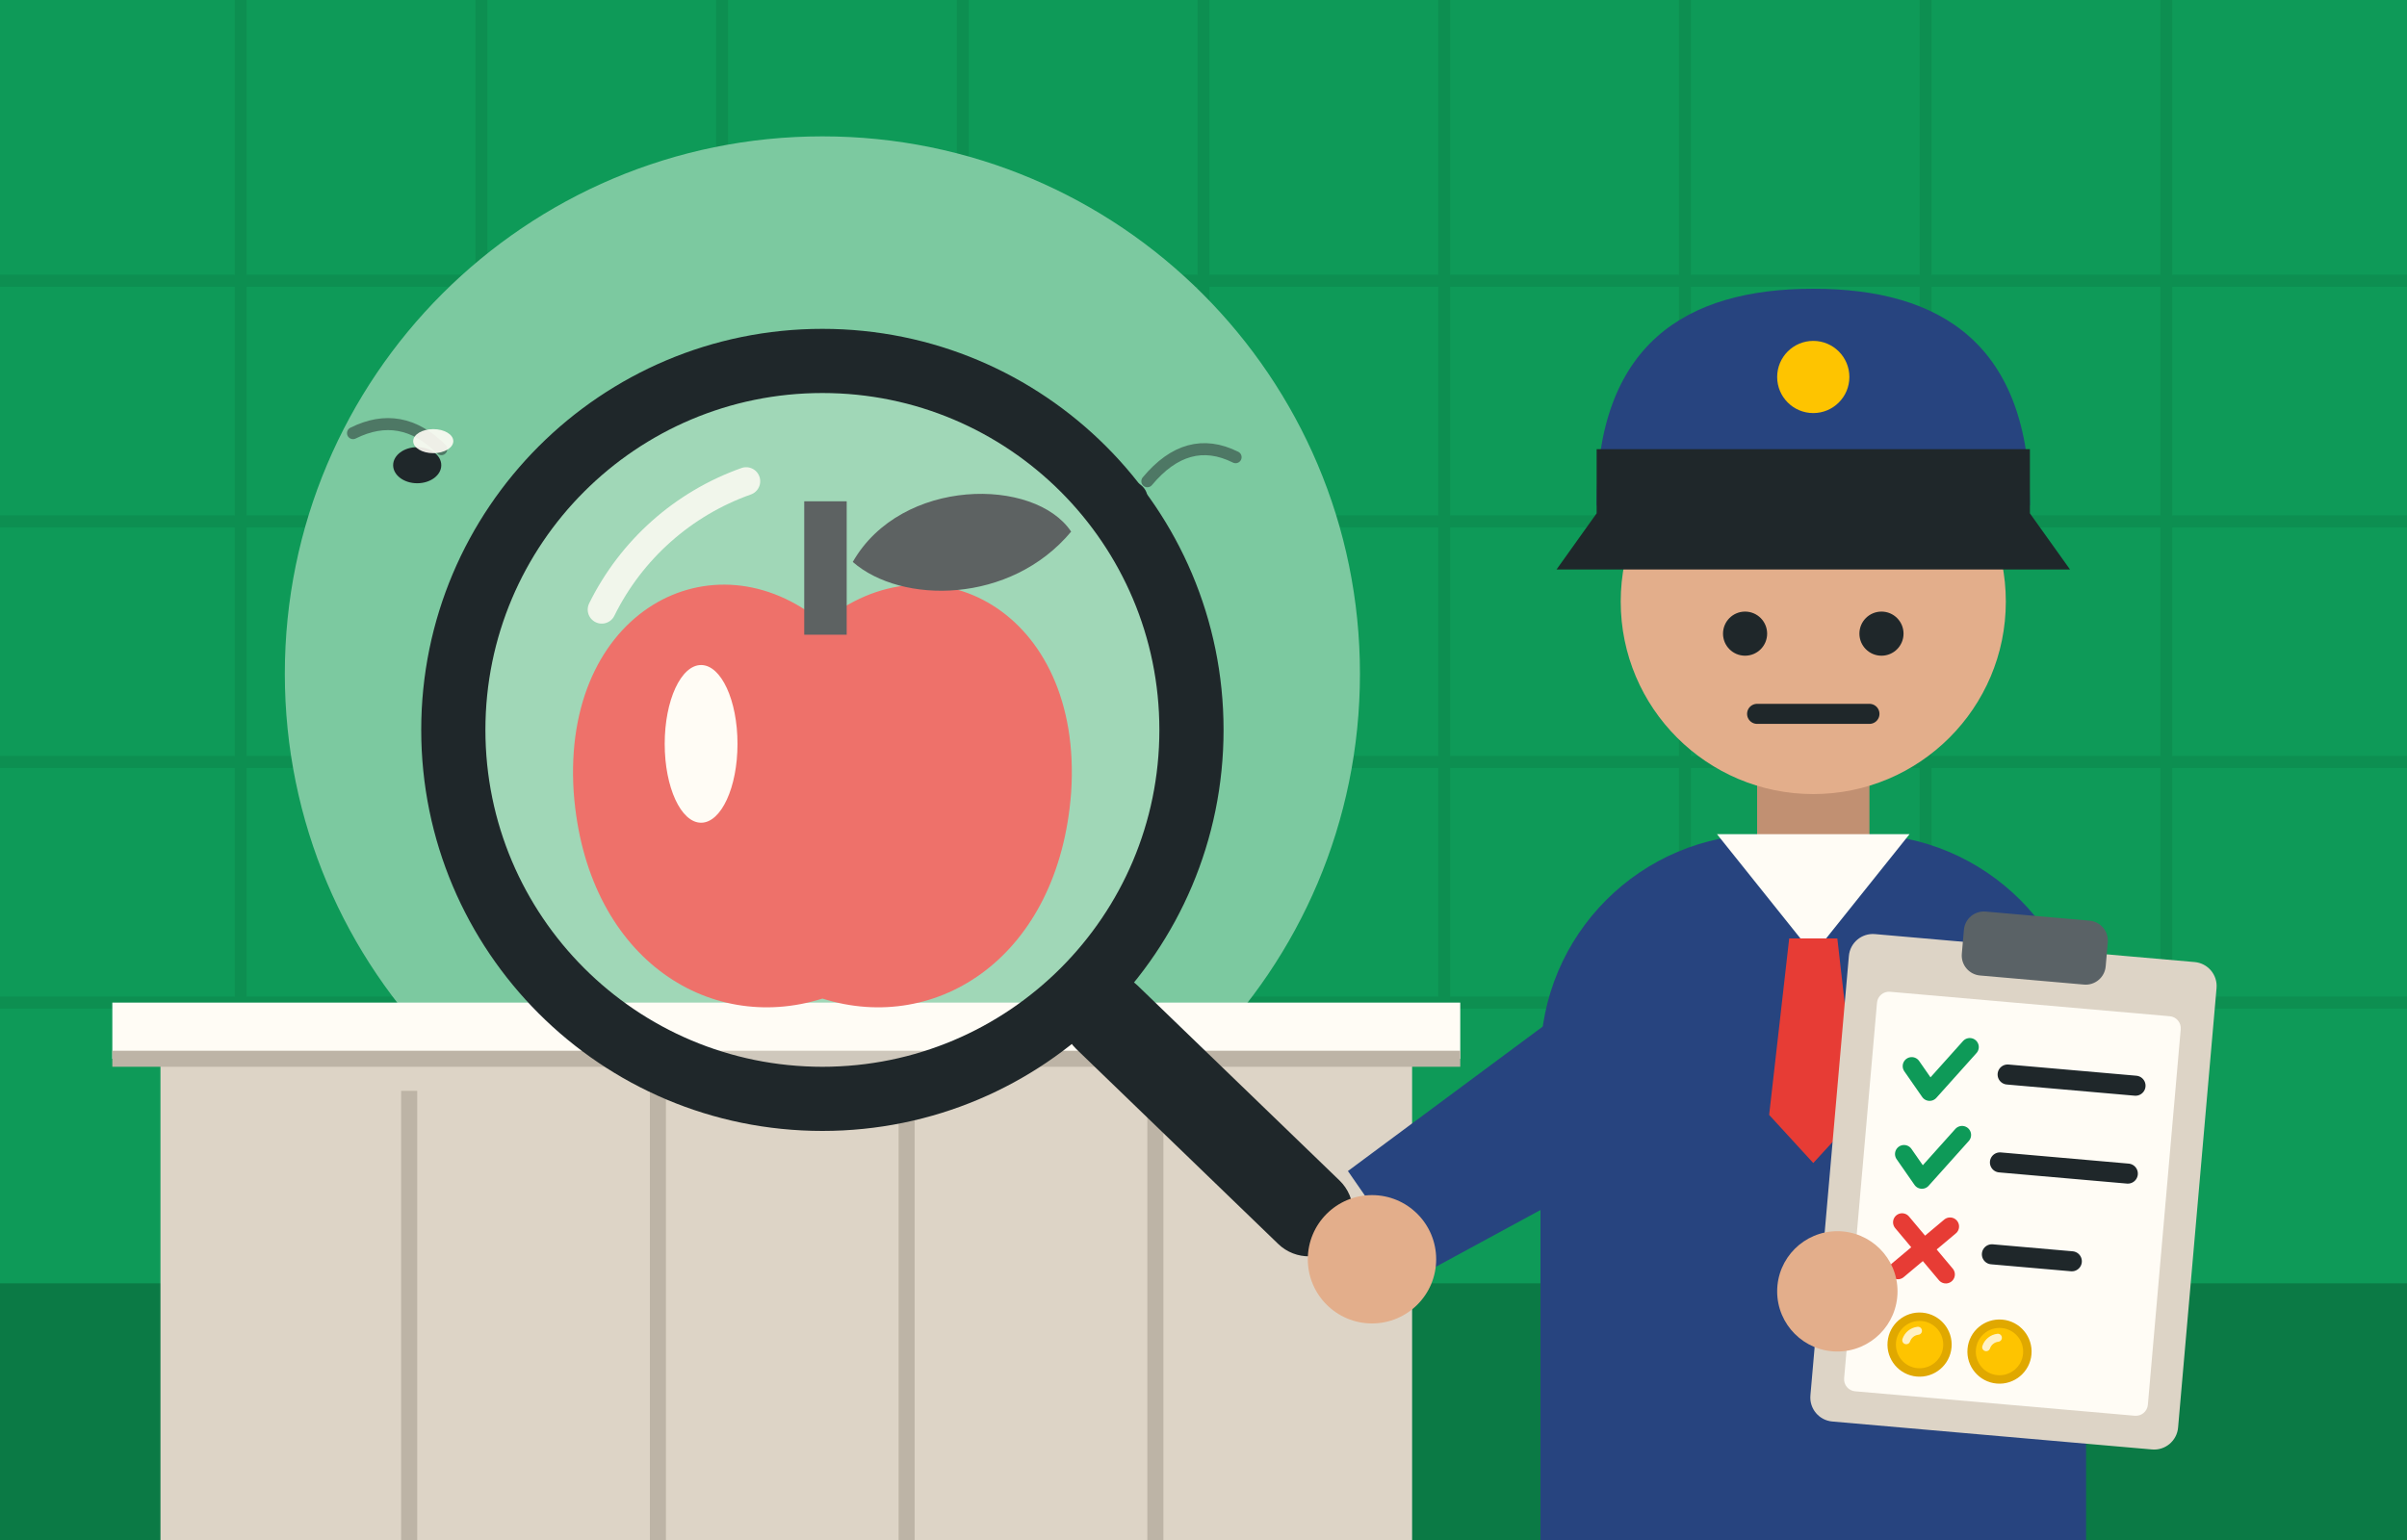
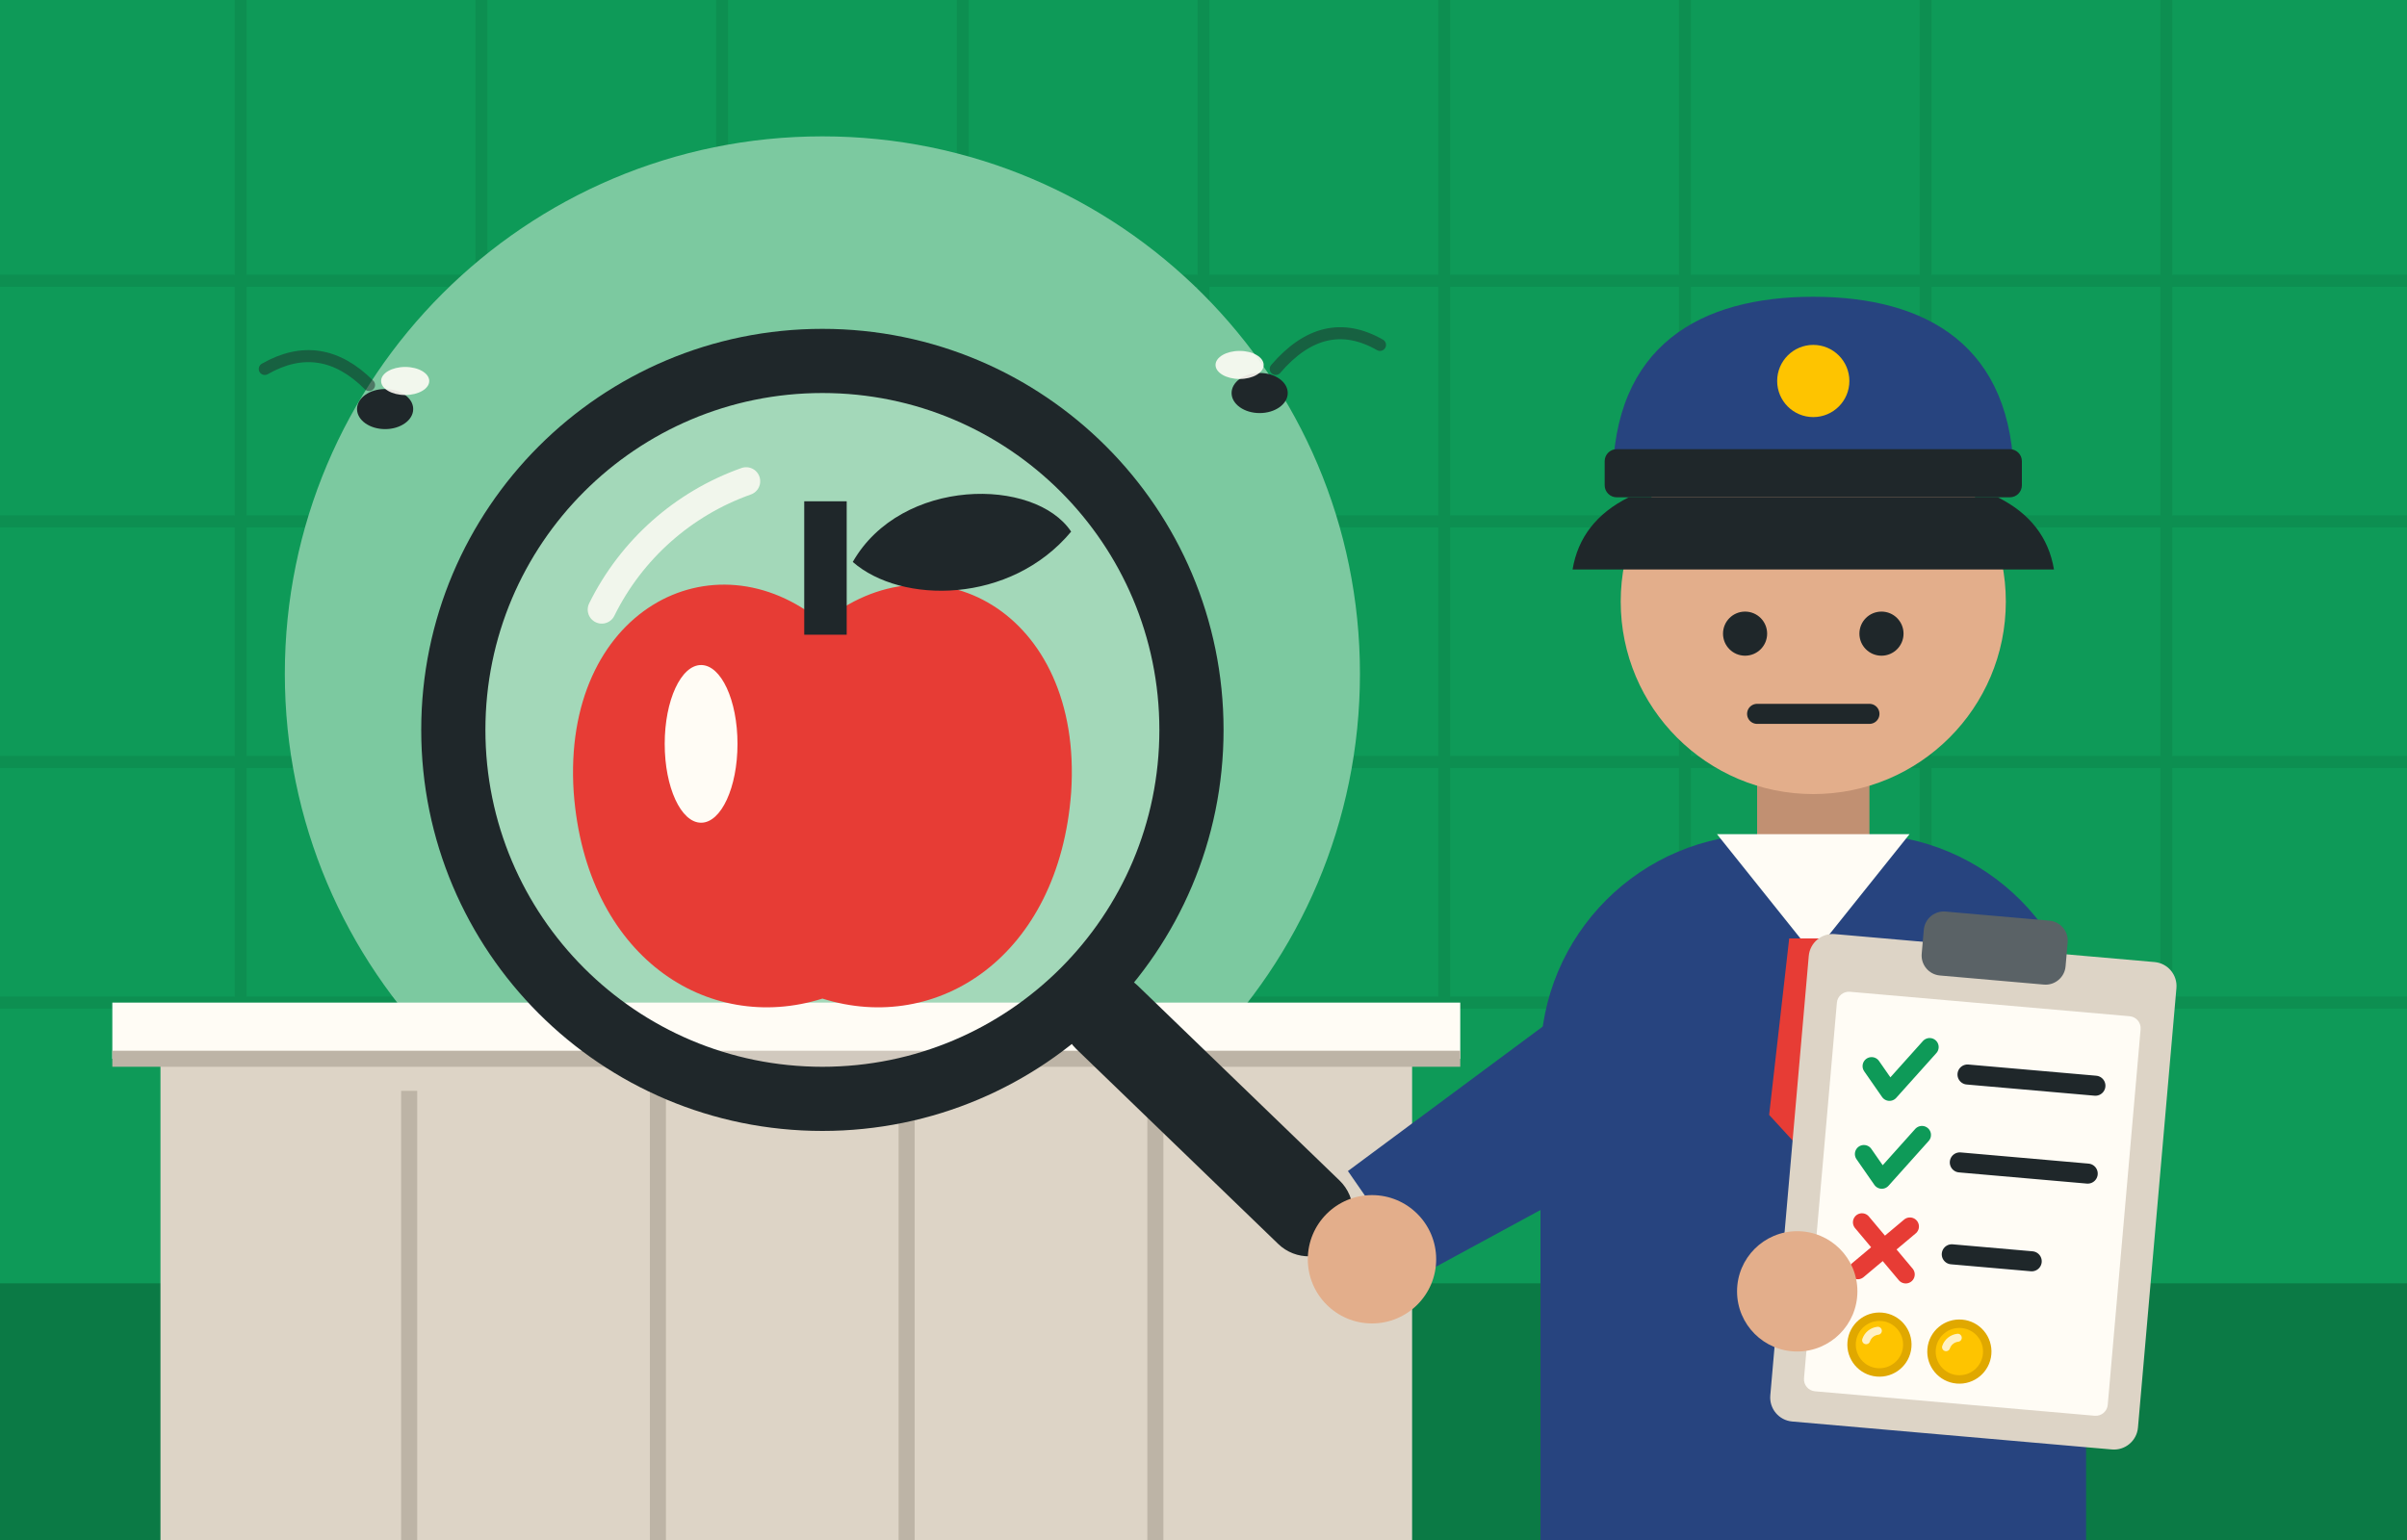
<svg xmlns="http://www.w3.org/2000/svg" viewBox="0 0 600 384">
  <rect x="0" y="0" width="600" height="384" fill="#0e9a58" />
  <path d="M60 0V250M120 0V250M180 0V250M240 0V250M300 0V250M360 0V250M420 0V250M480 0V250M540 0V250M0 70H600M0 130H600M0 190H600M0 250H600" fill="none" stroke="#0b7a45" stroke-width="3" stroke-linecap="round" stroke-linejoin="round" opacity="0.35" />
  <circle cx="205" cy="168" r="134" fill="#7cc9a0" />
  <rect x="0" y="320" width="600" height="64" fill="#0b7a45" />
  <rect x="40" y="262" width="312" height="122" fill="#ddd4c6" />
  <path d="M100 272h4v112h-4ZM162 272h4v112h-4ZM224 272h4v112h-4ZM286 272h4v112h-4Z" fill="#bdb4a6" />
  <rect x="28" y="250" width="336" height="14" fill="#fffcf5" />
  <rect x="28" y="262" width="336" height="4" fill="#bdb4a6" />
+   <circle cx="205" cy="182" r="86" fill="#fffcf5" opacity="0.3" />
  <g transform="translate(129.4 112.9) scale(4.7256)">
    <path d="M50 28C32 13 7 26 9 56C11 83 31 96 50 90C69 96 89 83 91 56C93 26 68 13 50 28Z" fill="#e73c35" transform="scale(0.32)" />
    <ellipse cx="30" cy="48" rx="6" ry="13" fill="#fffcf5" transform="scale(0.32)" />
    <path d="M47 8h7v22h-7Z" fill="#1f272a" transform="scale(0.32)" />
    <path d="M55 18C63 4 85 4 91 13C81 25 63 25 55 18Z" fill="#1f272a" transform="scale(0.32)" />
  </g>
-   <path d="M286 120q10-12 22-6M110 112q-10-10-22-4" fill="none" stroke="#1f272a" stroke-width="3" stroke-linecap="round" stroke-linejoin="round" opacity="0.5" />
-   <ellipse cx="280" cy="124" rx="6" ry="4.5" fill="#1f272a" />
-   <ellipse cx="276" cy="118" rx="5" ry="3" fill="#fffcf5" opacity="0.9" />
-   <ellipse cx="104" cy="116" rx="6" ry="4.5" fill="#1f272a" />
-   <ellipse cx="108" cy="110" rx="5" ry="3" fill="#fffcf5" opacity="0.9" />
+   <path d="M318 92q12-14 26-6M92 96q-12-12-26-4" fill="none" stroke="#1f272a" stroke-width="3" stroke-linecap="round" stroke-linejoin="round" opacity="0.5" />
+   <ellipse cx="314" cy="98" rx="7" ry="5" fill="#1f272a" />
+   <ellipse cx="309" cy="91" rx="6" ry="3.5" fill="#fffcf5" opacity="0.9" />
+   <ellipse cx="96" cy="102" rx="7" ry="5" fill="#1f272a" />
+   <ellipse cx="101" cy="95" rx="6" ry="3.5" fill="#fffcf5" opacity="0.9" />
  <path d="M384 384V264a56 56 0 0 1 56-56h24a56 56 0 0 1 56 56V384Z" fill="#27447f" />
  <path d="M398 246L336 292L354 318L424 280Z" fill="#27447f" />
  <rect x="438" y="186" width="28" height="30" fill="#c19072" />
  <path d="M428 208l24 30 24-30Z" fill="#fffcf5" />
  <path d="M446 234h12l5 44-11 12-11-12Z" fill="#e73c35" />
  <circle cx="452" cy="150" r="48" fill="#e3ae8b" />
-   <path d="M398 126C398 86 420 72 452 72C484 72 506 86 506 126Z" fill="#27447f" />
-   <path d="M398 112h108v16l10 14H388l10-14Z" fill="#1f272a" />
-   <circle cx="452" cy="94" r="9" fill="#fec400" />
+   <path d="M402 120C402 86 424 74 452 74C480 74 502 86 502 120Z" fill="#27447f" />
+   <rect x="400" y="112" width="104" height="12" rx="3" fill="#1f272a" />
+   <path d="M406 124h92q12 6 14 18H392q2-12 14-18Z" fill="#1f272a" />
+   <circle cx="452" cy="95" r="9" fill="#fec400" />
  <circle cx="435" cy="158" r="5.5" fill="#1f272a" />
  <circle cx="469" cy="158" r="5.5" fill="#1f272a" />
  <path d="M438 178h28" fill="none" stroke="#1f272a" stroke-width="5" stroke-linecap="round" stroke-linejoin="round" />
-   <circle cx="205" cy="182" r="86" fill="#fffcf5" opacity="0.28" />
  <g transform="rotate(44 268 246)">
    <rect x="268" y="235" width="92" height="22" rx="11" fill="#1f272a" />
  </g>
  <circle cx="205" cy="182" r="92" fill="none" stroke="#1f272a" stroke-width="16" />
  <path d="M150 152a64 64 0 0 1 36-32" fill="none" stroke="#fffcf5" stroke-width="7" stroke-linecap="round" stroke-linejoin="round" opacity="0.85" />
  <circle cx="342" cy="314" r="16" fill="#e3ae8b" />
-   <g transform="rotate(5 500 296)">
-     <rect x="456" y="236" width="92" height="122" rx="6" fill="#ddd4c6" />
-     <rect x="464" y="250" width="76" height="100" rx="3" fill="#fffcf5" />
-     <rect x="484" y="228" width="36" height="16" rx="5" fill="#5a6266" />
-     <path d="M474 268l5 6 9-12M474 290l5 6 9-12" fill="none" stroke="#0e9a58" stroke-width="4.5" stroke-linecap="round" stroke-linejoin="round" />
-     <path d="M475 307l12 12M487 307l-12 12" fill="none" stroke="#e73c35" stroke-width="4.5" stroke-linecap="round" stroke-linejoin="round" />
-     <path d="M498 268h32M498 290h32M498 313h20" fill="none" stroke="#1f272a" stroke-width="5" stroke-linecap="round" stroke-linejoin="round" />
-     <circle cx="482" cy="337" r="8" fill="#e0a800" />
-     <circle cx="482" cy="337" r="5.9" fill="#fec400" />
-     <path d="M478.6 336.2a3.5 3.5 0 0 1 2.7 -2.6" fill="none" stroke="#fffcf5" stroke-width="2" stroke-linecap="round" stroke-linejoin="round" opacity="0.8" />
-     <circle cx="502" cy="337" r="8" fill="#e0a800" />
-     <circle cx="502" cy="337" r="5.9" fill="#fec400" />
-     <path d="M498.6 336.2a3.5 3.5 0 0 1 2.7 -2.6" fill="none" stroke="#fffcf5" stroke-width="2" stroke-linecap="round" stroke-linejoin="round" opacity="0.8" />
+   <g transform="translate(-10 0) scale(1)">
+     <g transform="rotate(5 500 296)">
+       <rect x="456" y="236" width="92" height="122" rx="6" fill="#ddd4c6" />
+       <rect x="464" y="250" width="76" height="100" rx="3" fill="#fffcf5" />
+       <rect x="484" y="228" width="36" height="16" rx="5" fill="#5a6266" />
+       <path d="M474 268l5 6 9-12M474 290l5 6 9-12" fill="none" stroke="#0e9a58" stroke-width="4.5" stroke-linecap="round" stroke-linejoin="round" />
+       <path d="M475 307l12 12M487 307l-12 12" fill="none" stroke="#e73c35" stroke-width="4.5" stroke-linecap="round" stroke-linejoin="round" />
+       <path d="M498 268h32M498 290h32M498 313h20" fill="none" stroke="#1f272a" stroke-width="5" stroke-linecap="round" stroke-linejoin="round" />
+       <circle cx="482" cy="337" r="8" fill="#e0a800" />
+       <circle cx="482" cy="337" r="5.9" fill="#fec400" />
+       <path d="M478.6 336.2a3.5 3.5 0 0 1 2.7 -2.6" fill="none" stroke="#fffcf5" stroke-width="2" stroke-linecap="round" stroke-linejoin="round" opacity="0.8" />
+       <circle cx="502" cy="337" r="8" fill="#e0a800" />
+       <circle cx="502" cy="337" r="5.9" fill="#fec400" />
+       <path d="M498.6 336.2a3.5 3.5 0 0 1 2.7 -2.6" fill="none" stroke="#fffcf5" stroke-width="2" stroke-linecap="round" stroke-linejoin="round" opacity="0.8" />
+     </g>
+     <circle cx="458" cy="322" r="15" fill="#e3ae8b" />
  </g>
-   <circle cx="458" cy="322" r="15" fill="#e3ae8b" />
</svg>
